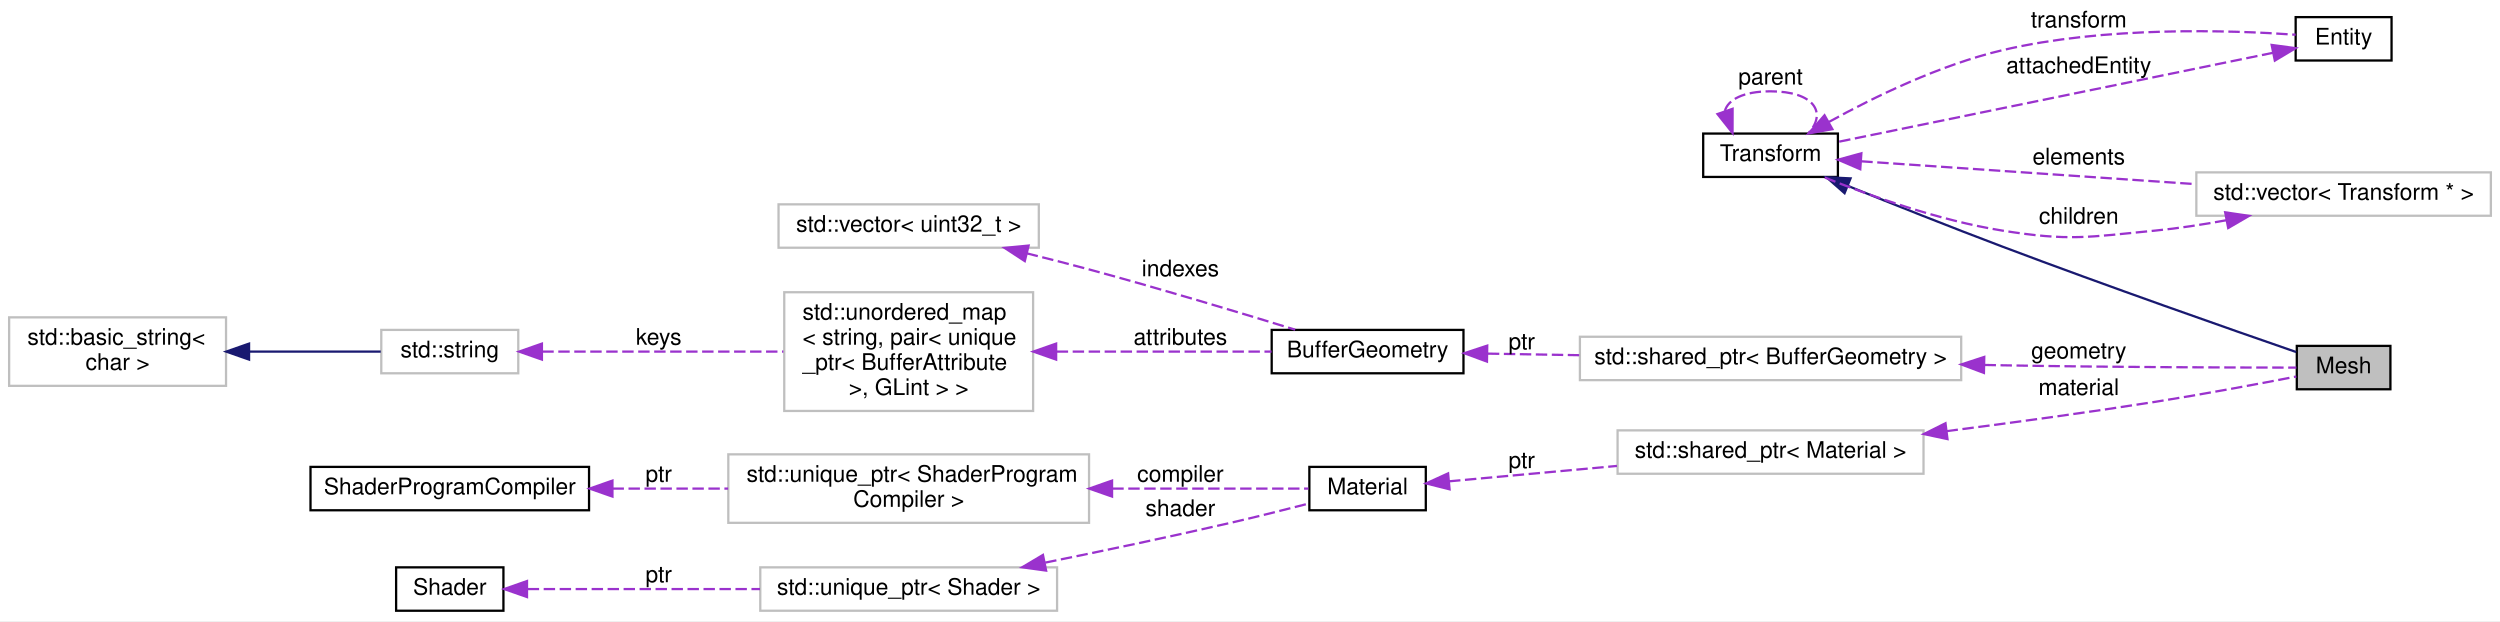
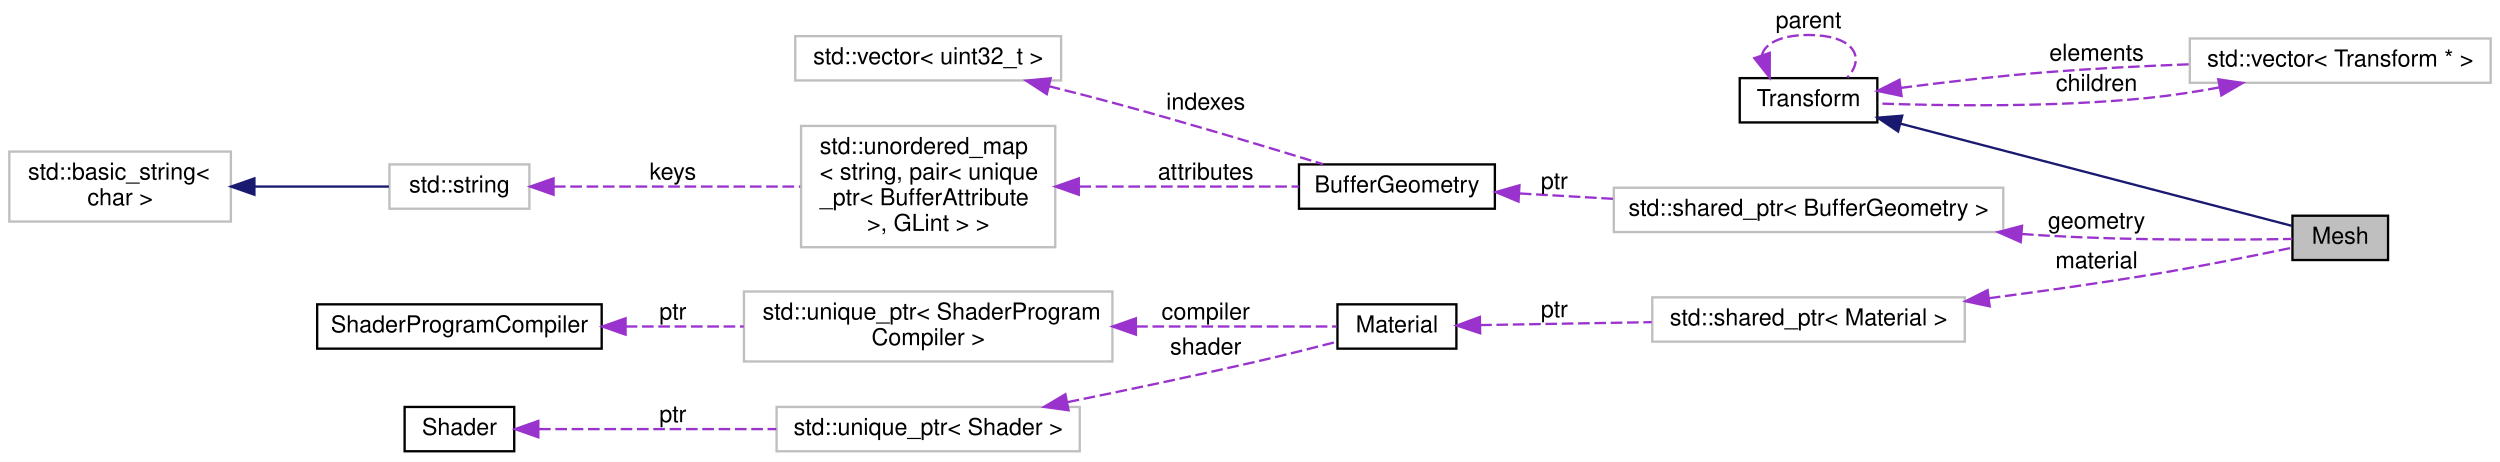
- <svg xmlns="http://www.w3.org/2000/svg" xmlns:xlink="http://www.w3.org/1999/xlink" width="1095pt" height="272pt" viewBox="0.00 0.00 1095.00 272.00">
-   <g id="graph0" class="graph" transform="scale(1 1) rotate(0) translate(4 268)">
-     <polygon fill="white" stroke="transparent" points="-4,4 -4,-268 1091,-268 1091,4 -4,4" />
+ <svg xmlns="http://www.w3.org/2000/svg" xmlns:xlink="http://www.w3.org/1999/xlink" width="1072pt" height="198pt" viewBox="0.00 0.00 1072.00 198.00">
+   <g id="graph0" class="graph" transform="scale(1 1) rotate(0) translate(4 194)">
+     <polygon fill="white" stroke="transparent" points="-4,4 -4,-194 1068,-194 1068,4 -4,4" />
    <g id="node1" class="node">
      <g id="a_node1">
        <a xlink:title=" ">
-           <polygon fill="#bfbfbf" stroke="black" points="1002,-97.5 1002,-116.5 1043,-116.5 1043,-97.5 1002,-97.5" />
-           <text text-anchor="middle" x="1022.5" y="-104.5" font-family="Helvetica,sans-Serif" font-size="10.00">Mesh</text>
+           <polygon fill="#bfbfbf" stroke="black" points="979,-82.5 979,-101.5 1020,-101.5 1020,-82.5 979,-82.5" />
+           <text text-anchor="middle" x="999.5" y="-89.5" font-family="Helvetica,sans-Serif" font-size="10.00">Mesh</text>
        </a>
      </g>
    </g>
    <g id="node2" class="node">
      <g id="a_node2">
        <a xlink:href="class_transform.html" target="_top" xlink:title=" ">
-           <polygon fill="white" stroke="black" points="742,-190.5 742,-209.5 801,-209.5 801,-190.5 742,-190.5" />
-           <text text-anchor="middle" x="771.5" y="-197.5" font-family="Helvetica,sans-Serif" font-size="10.00">Transform</text>
+           <polygon fill="white" stroke="black" points="742,-141.5 742,-160.5 801,-160.5 801,-141.5 742,-141.5" />
+           <text text-anchor="middle" x="771.5" y="-148.5" font-family="Helvetica,sans-Serif" font-size="10.00">Transform</text>
        </a>
      </g>
    </g>
    <g id="edge1" class="edge">
-       <path fill="none" stroke="midnightblue" d="M805.35,-186.58C824.92,-178.67 850.3,-168.56 873,-160 918.84,-142.7 973.18,-123.68 1001.72,-113.81" />
-       <polygon fill="midnightblue" stroke="midnightblue" points="803.92,-183.38 795.96,-190.38 806.54,-189.87 803.92,-183.38" />
-     </g>
-     <g id="edge6" class="edge">
-       <path fill="none" stroke="#9a32cd" stroke-dasharray="5,2" d="M751.5,-219.4C752.84,-224.31 759.5,-228 771.5,-228 790.7,-228 796.24,-218.57 788.15,-209.76" />
-       <polygon fill="#9a32cd" stroke="#9a32cd" points="754.88,-220.35 754.85,-209.76 748.26,-218.05 754.88,-220.35" />
-       <text text-anchor="middle" x="771.5" y="-231" font-family="Helvetica,sans-Serif" font-size="10.00"> parent</text>
+       <path fill="none" stroke="midnightblue" d="M810.96,-140.96C859.54,-128.28 941.31,-106.93 978.73,-97.16" />
+       <polygon fill="midnightblue" stroke="midnightblue" points="809.91,-137.62 801.12,-143.53 811.68,-144.39 809.91,-137.62" />
+     </g>
+     <g id="edge4" class="edge">
+       <path fill="none" stroke="#9a32cd" stroke-dasharray="5,2" d="M751.5,-170.4C752.84,-175.31 759.5,-179 771.5,-179 790.7,-179 796.24,-169.57 788.15,-160.76" />
+       <polygon fill="#9a32cd" stroke="#9a32cd" points="754.88,-171.35 754.85,-160.76 748.26,-169.05 754.88,-171.35" />
+       <text text-anchor="middle" x="771.5" y="-182" font-family="Helvetica,sans-Serif" font-size="10.00"> parent</text>
    </g>
    <g id="node3" class="node">
      <g id="a_node3">
-         <a xlink:href="class_entity.html" target="_top" xlink:title=" ">
-           <polygon fill="white" stroke="black" points="1001.5,-241.5 1001.5,-260.5 1043.5,-260.5 1043.5,-241.5 1001.5,-241.5" />
-           <text text-anchor="middle" x="1022.5" y="-248.5" font-family="Helvetica,sans-Serif" font-size="10.00">Entity</text>
+         <a xlink:title=" ">
+           <polygon fill="white" stroke="#bfbfbf" points="935,-158.5 935,-177.5 1064,-177.5 1064,-158.5 935,-158.5" />
+           <text text-anchor="middle" x="999.5" y="-165.5" font-family="Helvetica,sans-Serif" font-size="10.00">std::vector&lt; Transform * &gt;</text>
        </a>
      </g>
    </g>
    <g id="edge3" class="edge">
-       <path fill="none" stroke="#9a32cd" stroke-dasharray="5,2" d="M797.08,-214.6C816.84,-225.5 845.71,-239.57 873,-246 917.94,-256.59 972.64,-254.82 1001.48,-252.79" />
-       <polygon fill="#9a32cd" stroke="#9a32cd" points="798.58,-211.43 788.16,-209.55 795.14,-217.52 798.58,-211.43" />
-       <text text-anchor="middle" x="906.5" y="-256" font-family="Helvetica,sans-Serif" font-size="10.00"> transform</text>
+       <path fill="none" stroke="#9a32cd" stroke-dasharray="5,2" d="M810.95,-156.31C829.64,-158.71 852.46,-161.37 873,-163 893.11,-164.6 915.07,-165.69 934.92,-166.44" />
+       <polygon fill="#9a32cd" stroke="#9a32cd" points="811.4,-152.84 801.03,-155.02 810.49,-159.78 811.4,-152.84" />
+       <text text-anchor="middle" x="895" y="-168" font-family="Helvetica,sans-Serif" font-size="10.00"> elements</text>
+     </g>
+     <g id="edge2" class="edge">
+       <path fill="none" stroke="#9a32cd" stroke-dasharray="5,2" d="M947.74,-156.52C937.61,-154.65 927.01,-153.01 917,-152 876.94,-147.96 830.31,-148.6 801.1,-149.63" />
+       <polygon fill="#9a32cd" stroke="#9a32cd" points="947.2,-159.98 957.68,-158.44 948.53,-153.1 947.2,-159.98" />
+       <text text-anchor="middle" x="895" y="-155" font-family="Helvetica,sans-Serif" font-size="10.00"> children</text>
    </g>
    <g id="node4" class="node">
      <g id="a_node4">
        <a xlink:title=" ">
-           <polygon fill="white" stroke="#bfbfbf" points="958,-173.5 958,-192.5 1087,-192.5 1087,-173.5 958,-173.5" />
-           <text text-anchor="middle" x="1022.5" y="-180.5" font-family="Helvetica,sans-Serif" font-size="10.00">std::vector&lt; Transform * &gt;</text>
+           <polygon fill="white" stroke="#bfbfbf" points="688,-94.5 688,-113.5 855,-113.5 855,-94.5 688,-94.5" />
+           <text text-anchor="middle" x="771.5" y="-101.5" font-family="Helvetica,sans-Serif" font-size="10.00">std::shared_ptr&lt; BufferGeometry &gt;</text>
        </a>
      </g>
    </g>
    <g id="edge5" class="edge">
-       <path fill="none" stroke="#9a32cd" stroke-dasharray="5,2" d="M811.25,-197.35C850.41,-194.68 911.57,-190.5 957.86,-187.34" />
-       <polygon fill="#9a32cd" stroke="#9a32cd" points="810.8,-193.88 801.06,-198.05 811.28,-200.86 810.8,-193.88" />
-       <text text-anchor="middle" x="906.5" y="-196" font-family="Helvetica,sans-Serif" font-size="10.00"> elements</text>
-     </g>
-     <g id="edge2" class="edge">
-       <path fill="none" stroke="#9a32cd" stroke-dasharray="5,2" d="M991.62,-244.88C943.28,-234.98 848.55,-215.58 801.06,-205.85" />
-       <polygon fill="#9a32cd" stroke="#9a32cd" points="990.98,-248.32 1001.48,-246.9 992.38,-241.46 990.98,-248.32" />
-       <text text-anchor="middle" x="906.5" y="-236" font-family="Helvetica,sans-Serif" font-size="10.00"> attachedEntity</text>
-     </g>
-     <g id="edge4" class="edge">
-       <path fill="none" stroke="#9a32cd" stroke-dasharray="5,2" d="M971.08,-171.52C960.84,-169.64 950.12,-167.98 940,-167 910.36,-164.12 902.4,-162.3 873,-167 845.26,-171.44 814.78,-182.36 794.74,-190.43" />
-       <polygon fill="#9a32cd" stroke="#9a32cd" points="970.62,-175 981.1,-173.46 971.95,-168.13 970.62,-175" />
-       <text text-anchor="middle" x="906.5" y="-170" font-family="Helvetica,sans-Serif" font-size="10.00"> children</text>
+       <path fill="none" stroke="#9a32cd" stroke-dasharray="5,2" d="M863,-93.66C866.37,-93.42 869.71,-93.19 873,-93 910.41,-90.81 954.2,-91.11 978.92,-91.54" />
+       <polygon fill="#9a32cd" stroke="#9a32cd" points="862.49,-90.19 852.8,-94.48 863.05,-97.17 862.49,-90.19" />
+       <text text-anchor="middle" x="895" y="-96" font-family="Helvetica,sans-Serif" font-size="10.00"> geometry</text>
    </g>
    <g id="node5" class="node">
      <g id="a_node5">
-         <a xlink:title=" ">
-           <polygon fill="white" stroke="#bfbfbf" points="688,-101.5 688,-120.5 855,-120.5 855,-101.5 688,-101.5" />
-           <text text-anchor="middle" x="771.5" y="-108.5" font-family="Helvetica,sans-Serif" font-size="10.00">std::shared_ptr&lt; BufferGeometry &gt;</text>
-         </a>
-       </g>
-     </g>
-     <g id="edge7" class="edge">
-       <path fill="none" stroke="#9a32cd" stroke-dasharray="5,2" d="M865.23,-108.15C867.85,-108.1 870.44,-108.05 873,-108 919.14,-107.16 973.36,-107 1001.8,-106.99" />
-       <polygon fill="#9a32cd" stroke="#9a32cd" points="864.96,-104.66 855.04,-108.38 865.11,-111.66 864.96,-104.66" />
-       <text text-anchor="middle" x="906.5" y="-111" font-family="Helvetica,sans-Serif" font-size="10.00"> geometry</text>
-     </g>
-     <g id="node6" class="node">
-       <g id="a_node6">
        <a xlink:href="class_buffer_geometry.html" target="_top" xlink:title=" ">
          <polygon fill="white" stroke="black" points="553,-104.5 553,-123.5 637,-123.5 637,-104.5 553,-104.5" />
          <text text-anchor="middle" x="595" y="-111.5" font-family="Helvetica,sans-Serif" font-size="10.00">BufferGeometry</text>
        </a>
      </g>
    </g>
-     <g id="edge8" class="edge">
-       <path fill="none" stroke="#9a32cd" stroke-dasharray="5,2" d="M647.69,-113.11C660.36,-112.89 674.24,-112.65 687.96,-112.42" />
-       <polygon fill="#9a32cd" stroke="#9a32cd" points="647.29,-109.62 637.35,-113.29 647.41,-116.62 647.29,-109.62" />
-       <text text-anchor="middle" x="662.5" y="-115" font-family="Helvetica,sans-Serif" font-size="10.00"> ptr</text>
-     </g>
-     <g id="node7" class="node">
-       <g id="a_node7">
+     <g id="edge6" class="edge">
+       <path fill="none" stroke="#9a32cd" stroke-dasharray="5,2" d="M647.69,-111.04C660.36,-110.31 674.24,-109.52 687.96,-108.73" />
+       <polygon fill="#9a32cd" stroke="#9a32cd" points="647.14,-107.56 637.35,-111.63 647.54,-114.55 647.14,-107.56" />
+       <text text-anchor="middle" x="662.5" y="-113" font-family="Helvetica,sans-Serif" font-size="10.00"> ptr</text>
+     </g>
+     <g id="node6" class="node">
+       <g id="a_node6">
        <a xlink:title=" ">
          <polygon fill="white" stroke="#bfbfbf" points="337,-159.5 337,-178.5 451,-178.5 451,-159.5 337,-159.5" />
          <text text-anchor="middle" x="394" y="-166.5" font-family="Helvetica,sans-Serif" font-size="10.00">std::vector&lt; uint32_t &gt;</text>
        </a>
      </g>
    </g>
-     <g id="edge9" class="edge">
+     <g id="edge7" class="edge">
      <path fill="none" stroke="#9a32cd" stroke-dasharray="5,2" d="M445.71,-157.04C454.82,-154.78 464.21,-152.38 473,-150 503.89,-141.65 538.9,-131.11 563.29,-123.6" />
      <polygon fill="#9a32cd" stroke="#9a32cd" points="444.86,-153.64 435.99,-159.43 446.53,-160.44 444.86,-153.64" />
      <text text-anchor="middle" x="513" y="-147" font-family="Helvetica,sans-Serif" font-size="10.00"> indexes</text>
    </g>
-     <g id="node8" class="node">
-       <g id="a_node8">
+     <g id="node7" class="node">
+       <g id="a_node7">
        <a xlink:title=" ">
          <polygon fill="white" stroke="#bfbfbf" points="339.5,-88 339.5,-140 448.5,-140 448.5,-88 339.5,-88" />
          <text text-anchor="start" x="347.5" y="-128" font-family="Helvetica,sans-Serif" font-size="10.00">std::unordered_map</text>
          <text text-anchor="start" x="347.5" y="-117" font-family="Helvetica,sans-Serif" font-size="10.00">&lt; string, pair&lt; unique</text>
          <text text-anchor="start" x="347.5" y="-106" font-family="Helvetica,sans-Serif" font-size="10.00">_ptr&lt; BufferAttribute</text>
          <text text-anchor="middle" x="394" y="-95" font-family="Helvetica,sans-Serif" font-size="10.00"> &gt;, GLint &gt; &gt;</text>
        </a>
      </g>
    </g>
-     <g id="edge10" class="edge">
+     <g id="edge8" class="edge">
      <path fill="none" stroke="#9a32cd" stroke-dasharray="5,2" d="M458.83,-114C489.68,-114 525.81,-114 552.94,-114" />
      <polygon fill="#9a32cd" stroke="#9a32cd" points="458.59,-110.5 448.59,-114 458.59,-117.5 458.59,-110.5" />
      <text text-anchor="middle" x="513" y="-117" font-family="Helvetica,sans-Serif" font-size="10.00"> attributes</text>
    </g>
-     <g id="node9" class="node">
-       <g id="a_node9">
+     <g id="node8" class="node">
+       <g id="a_node8">
        <a xlink:title="STL class.">
          <polygon fill="white" stroke="#bfbfbf" points="163,-104.5 163,-123.5 223,-123.5 223,-104.5 163,-104.5" />
          <text text-anchor="middle" x="193" y="-111.5" font-family="Helvetica,sans-Serif" font-size="10.00">std::string</text>
        </a>
      </g>
    </g>
-     <g id="edge11" class="edge">
+     <g id="edge9" class="edge">
      <path fill="none" stroke="#9a32cd" stroke-dasharray="5,2" d="M233.53,-114C263.77,-114 305.8,-114 339.12,-114" />
      <polygon fill="#9a32cd" stroke="#9a32cd" points="233.36,-110.5 223.36,-114 233.36,-117.5 233.36,-110.5" />
      <text text-anchor="middle" x="284.5" y="-117" font-family="Helvetica,sans-Serif" font-size="10.00"> keys</text>
    </g>
-     <g id="node10" class="node">
-       <g id="a_node10">
+     <g id="node9" class="node">
+       <g id="a_node9">
        <a xlink:title="STL class.">
          <polygon fill="white" stroke="#bfbfbf" points="0,-99 0,-129 95,-129 95,-99 0,-99" />
          <text text-anchor="start" x="8" y="-117" font-family="Helvetica,sans-Serif" font-size="10.00">std::basic_string&lt;</text>
          <text text-anchor="middle" x="47.5" y="-106" font-family="Helvetica,sans-Serif" font-size="10.00"> char &gt;</text>
        </a>
      </g>
    </g>
-     <g id="edge12" class="edge">
+     <g id="edge10" class="edge">
      <path fill="none" stroke="midnightblue" d="M105.21,-114C124.91,-114 146.2,-114 162.76,-114" />
      <polygon fill="midnightblue" stroke="midnightblue" points="105.09,-110.5 95.09,-114 105.09,-117.5 105.09,-110.5" />
    </g>
+     <g id="node10" class="node">
+       <g id="a_node10">
+         <a xlink:title=" ">
+           <polygon fill="white" stroke="#bfbfbf" points="704.5,-47.5 704.5,-66.5 838.5,-66.5 838.5,-47.5 704.5,-47.5" />
+           <text text-anchor="middle" x="771.5" y="-54.5" font-family="Helvetica,sans-Serif" font-size="10.00">std::shared_ptr&lt; Material &gt;</text>
+         </a>
+       </g>
+     </g>
+     <g id="edge11" class="edge">
+       <path fill="none" stroke="#9a32cd" stroke-dasharray="5,2" d="M848.79,-66.12C870.84,-69 894.91,-72.38 917,-76 938.2,-79.47 962.33,-84.32 978.8,-87.77" />
+       <polygon fill="#9a32cd" stroke="#9a32cd" points="849.18,-62.64 838.81,-64.83 848.28,-69.58 849.18,-62.64" />
+       <text text-anchor="middle" x="895" y="-79" font-family="Helvetica,sans-Serif" font-size="10.00"> material</text>
+     </g>
    <g id="node11" class="node">
      <g id="a_node11">
-         <a xlink:title=" ">
-           <polygon fill="white" stroke="#bfbfbf" points="704.5,-60.5 704.5,-79.5 838.5,-79.5 838.5,-60.5 704.5,-60.5" />
-           <text text-anchor="middle" x="771.5" y="-67.5" font-family="Helvetica,sans-Serif" font-size="10.00">std::shared_ptr&lt; Material &gt;</text>
-         </a>
-       </g>
-     </g>
-     <g id="edge13" class="edge">
-       <path fill="none" stroke="#9a32cd" stroke-dasharray="5,2" d="M848.6,-79.16C877.3,-82.83 910.2,-87.3 940,-92 961.18,-95.34 985.31,-99.87 1001.79,-103.08" />
-       <polygon fill="#9a32cd" stroke="#9a32cd" points="849,-75.68 838.64,-77.89 848.12,-82.62 849,-75.68" />
-       <text text-anchor="middle" x="906.5" y="-95" font-family="Helvetica,sans-Serif" font-size="10.00"> material</text>
-     </g>
-     <g id="node12" class="node">
-       <g id="a_node12">
        <a xlink:href="class_material.html" target="_top" xlink:title=" ">
          <polygon fill="white" stroke="black" points="569.5,-44.5 569.5,-63.5 620.5,-63.5 620.5,-44.5 569.5,-44.5" />
          <text text-anchor="middle" x="595" y="-51.5" font-family="Helvetica,sans-Serif" font-size="10.00">Material</text>
        </a>
      </g>
    </g>
-     <g id="edge14" class="edge">
-       <path fill="none" stroke="#9a32cd" stroke-dasharray="5,2" d="M630.68,-57.18C651.69,-59.11 679.19,-61.63 704.23,-63.92" />
-       <polygon fill="#9a32cd" stroke="#9a32cd" points="630.91,-53.69 620.63,-56.26 630.27,-60.66 630.91,-53.69" />
-       <text text-anchor="middle" x="662.5" y="-63" font-family="Helvetica,sans-Serif" font-size="10.00"> ptr</text>
-     </g>
-     <g id="node13" class="node">
-       <g id="a_node13">
+     <g id="edge12" class="edge">
+       <path fill="none" stroke="#9a32cd" stroke-dasharray="5,2" d="M630.68,-54.6C651.69,-54.96 679.19,-55.43 704.23,-55.86" />
+       <polygon fill="#9a32cd" stroke="#9a32cd" points="630.69,-51.1 620.63,-54.42 630.57,-58.09 630.69,-51.1" />
+       <text text-anchor="middle" x="662.5" y="-58" font-family="Helvetica,sans-Serif" font-size="10.00"> ptr</text>
+     </g>
+     <g id="node12" class="node">
+       <g id="a_node12">
        <a xlink:title=" ">
          <polygon fill="white" stroke="#bfbfbf" points="315,-39 315,-69 473,-69 473,-39 315,-39" />
          <text text-anchor="start" x="323" y="-57" font-family="Helvetica,sans-Serif" font-size="10.00">std::unique_ptr&lt; ShaderProgram</text>
          <text text-anchor="middle" x="394" y="-46" font-family="Helvetica,sans-Serif" font-size="10.00">Compiler &gt;</text>
        </a>
      </g>
    </g>
-     <g id="edge15" class="edge">
+     <g id="edge13" class="edge">
      <path fill="none" stroke="#9a32cd" stroke-dasharray="5,2" d="M483.18,-54C514.51,-54 547.35,-54 569.07,-54" />
      <polygon fill="#9a32cd" stroke="#9a32cd" points="483.08,-50.5 473.08,-54 483.08,-57.5 483.08,-50.5" />
      <text text-anchor="middle" x="513" y="-57" font-family="Helvetica,sans-Serif" font-size="10.00"> compiler</text>
    </g>
-     <g id="node14" class="node">
-       <g id="a_node14">
+     <g id="node13" class="node">
+       <g id="a_node13">
        <a xlink:href="class_shader_program_compiler.html" target="_top" xlink:title=" ">
          <polygon fill="white" stroke="black" points="132,-44.5 132,-63.5 254,-63.5 254,-44.5 132,-44.5" />
          <text text-anchor="middle" x="193" y="-51.5" font-family="Helvetica,sans-Serif" font-size="10.00">ShaderProgramCompiler</text>
        </a>
      </g>
    </g>
-     <g id="edge16" class="edge">
+     <g id="edge14" class="edge">
      <path fill="none" stroke="#9a32cd" stroke-dasharray="5,2" d="M264.28,-54C280.67,-54 298.22,-54 314.92,-54" />
      <polygon fill="#9a32cd" stroke="#9a32cd" points="264.25,-50.5 254.25,-54 264.25,-57.5 264.25,-50.5" />
      <text text-anchor="middle" x="284.5" y="-57" font-family="Helvetica,sans-Serif" font-size="10.00"> ptr</text>
    </g>
-     <g id="node15" class="node">
-       <g id="a_node15">
+     <g id="node14" class="node">
+       <g id="a_node14">
        <a xlink:title=" ">
          <polygon fill="white" stroke="#bfbfbf" points="329,-0.5 329,-19.5 459,-19.5 459,-0.5 329,-0.5" />
          <text text-anchor="middle" x="394" y="-7.5" font-family="Helvetica,sans-Serif" font-size="10.00">std::unique_ptr&lt; Shader &gt;</text>
        </a>
      </g>
    </g>
-     <g id="edge17" class="edge">
+     <g id="edge15" class="edge">
      <path fill="none" stroke="#9a32cd" stroke-dasharray="5,2" d="M453.8,-21.57C478.88,-26.66 508.43,-32.87 535,-39 546.33,-41.61 558.81,-44.75 569.37,-47.48" />
      <polygon fill="#9a32cd" stroke="#9a32cd" points="454.2,-18.08 443.71,-19.53 452.82,-24.94 454.2,-18.08" />
      <text text-anchor="middle" x="513" y="-42" font-family="Helvetica,sans-Serif" font-size="10.00"> shader</text>
    </g>
-     <g id="node16" class="node">
-       <g id="a_node16">
+     <g id="node15" class="node">
+       <g id="a_node15">
        <a xlink:href="class_shader.html" target="_top" xlink:title=" ">
          <polygon fill="white" stroke="black" points="169.5,-0.5 169.5,-19.5 216.5,-19.5 216.5,-0.5 169.5,-0.5" />
          <text text-anchor="middle" x="193" y="-7.5" font-family="Helvetica,sans-Serif" font-size="10.00">Shader</text>
        </a>
      </g>
    </g>
-     <g id="edge18" class="edge">
+     <g id="edge16" class="edge">
      <path fill="none" stroke="#9a32cd" stroke-dasharray="5,2" d="M227.13,-10C254.77,-10 294.98,-10 328.88,-10" />
      <polygon fill="#9a32cd" stroke="#9a32cd" points="226.83,-6.5 216.83,-10 226.83,-13.5 226.83,-6.5" />
      <text text-anchor="middle" x="284.5" y="-13" font-family="Helvetica,sans-Serif" font-size="10.00"> ptr</text>
    </g>
  </g>
</svg>
